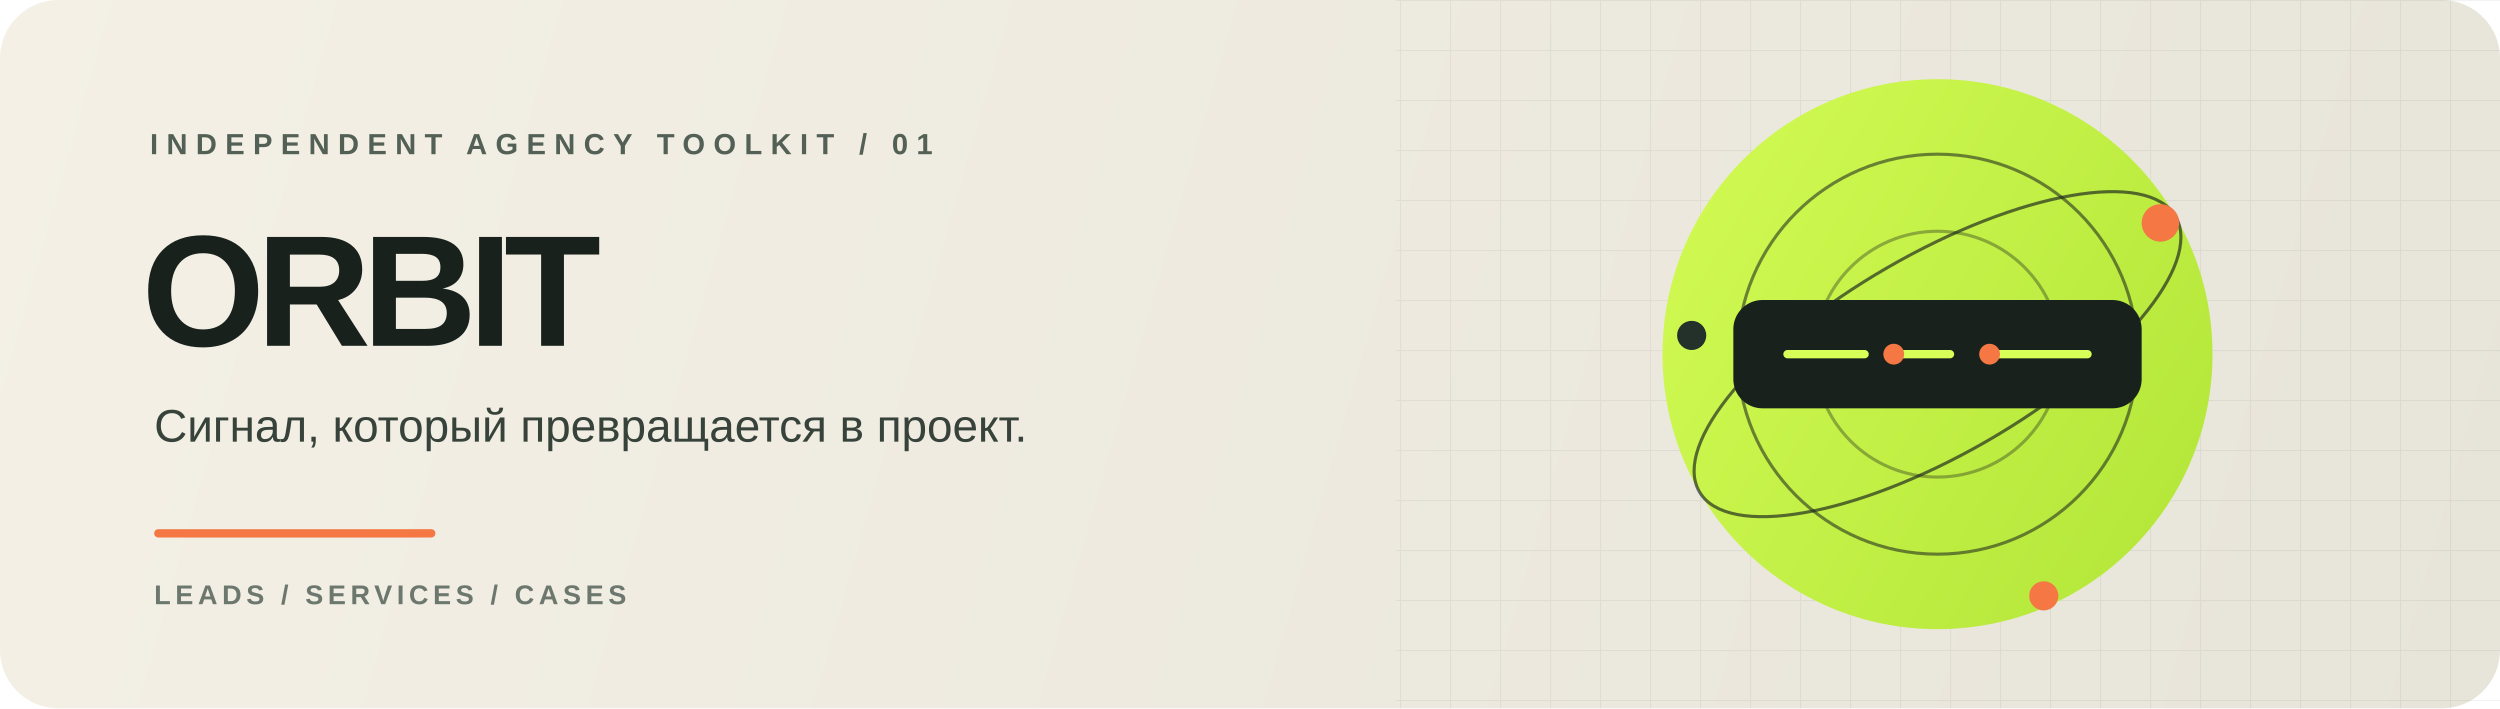
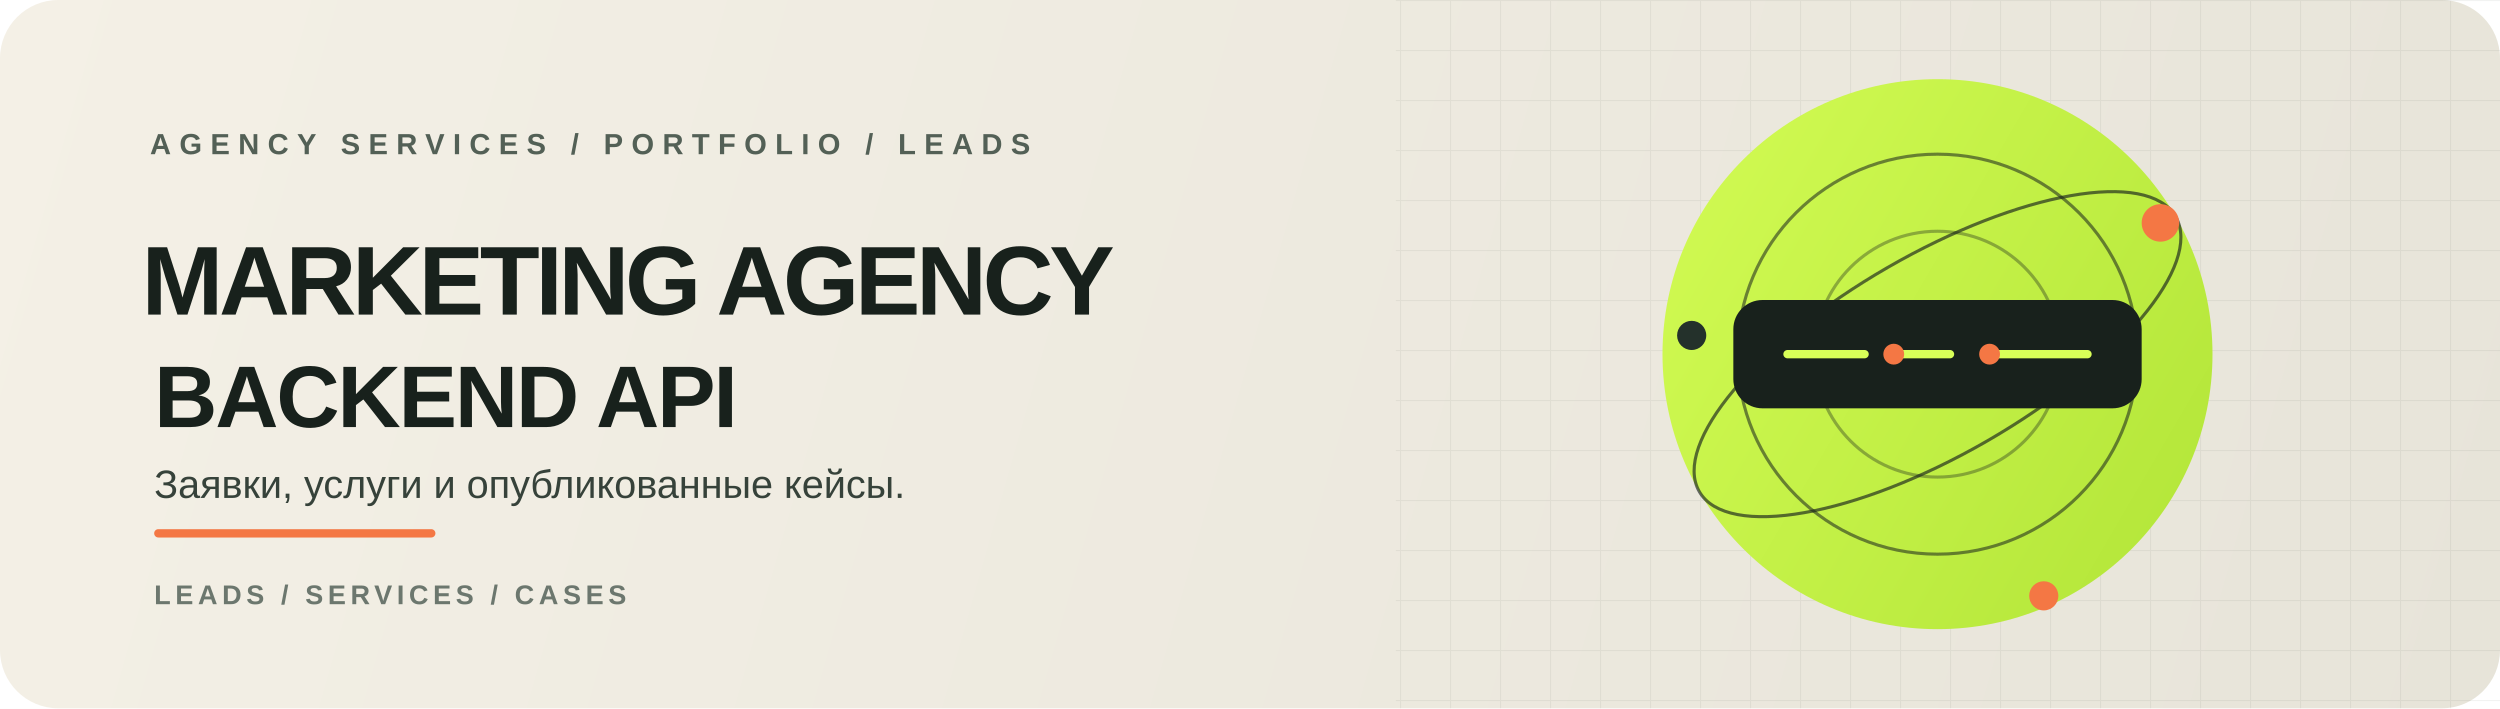
<svg xmlns="http://www.w3.org/2000/svg" width="1200" height="340" viewBox="0 0 1200 340" fill="none">
  <defs>
    <linearGradient id="paper" x1="0" y1="0" x2="1200" y2="340" gradientUnits="userSpaceOnUse">
      <stop stop-color="#F4F0E6" />
      <stop offset="1" stop-color="#E7E4D9" />
    </linearGradient>
    <linearGradient id="orb" x1="720" y1="70" x2="1080" y2="280" gradientUnits="userSpaceOnUse">
      <stop stop-color="#D8FF58" />
      <stop offset="1" stop-color="#B1E437" />
    </linearGradient>
    <pattern id="grid" width="24" height="24" patternUnits="userSpaceOnUse">
      <path d="M24 0H0V24" stroke="#202624" stroke-opacity=".08" />
    </pattern>
  </defs>
  <rect width="1200" height="340" rx="28" fill="url(#paper)" />
  <rect x="670" width="530" height="340" fill="url(#grid)" opacity=".72" />
  <circle cx="930" cy="170" r="132" fill="url(#orb)" />
  <circle cx="930" cy="170" r="96" stroke="#18211C" stroke-width="1.5" stroke-opacity=".55" />
  <circle cx="930" cy="170" r="59" stroke="#18211C" stroke-width="1.5" stroke-opacity=".35" />
  <ellipse cx="930" cy="170" rx="132" ry="48" transform="rotate(-30 930 170)" stroke="#18211C" stroke-width="1.5" stroke-opacity=".65" />
  <circle cx="1037" cy="107" r="9" fill="#F47744" />
  <circle cx="812" cy="161" r="7" fill="#24312B" />
  <circle cx="981" cy="286" r="7" fill="#F47744" />
  <rect x="832" y="144" width="196" height="52" rx="14" fill="#18211C" />
  <path d="M858 170h37m17 0h24m17 0h49" stroke="#D8FF58" stroke-width="4" stroke-linecap="round" />
  <circle cx="909" cy="170" r="5" fill="#F47744" />
  <circle cx="955" cy="170" r="5" fill="#F47744" />
-   <text x="72" y="74" fill="#536056" font-family="Segoe UI,Arial,sans-serif" font-size="14" font-weight="700" letter-spacing="4">INDEPENDENT AGENCY TOOLKIT / 01</text>
-   <text x="68" y="166" fill="#18211C" font-family="Segoe UI,Arial,sans-serif" font-size="76" font-weight="800" letter-spacing="-4">ORBIT</text>
-   <text x="74" y="212" fill="#36423A" font-family="Segoe UI,Arial,sans-serif" font-size="22">Сигнал, который превращается в проект.</text>
+   <text x="72" y="74" fill="#536056" font-family="Segoe UI,Arial,sans-serif" font-size="14" font-weight="700" letter-spacing="4">AGENCY SERVICES / PORTFOLIO / LEADS</text>
+   <text x="68" y="151" fill="#18211C" font-family="Segoe UI,Arial,sans-serif" font-size="47" font-weight="800" letter-spacing="-2">MARKETING AGENCY</text>
+   <text x="74" y="205" fill="#18211C" font-family="Segoe UI,Arial,sans-serif" font-size="42" font-weight="750" letter-spacing="-1">BACKEND API</text>
+   <text x="74" y="239" fill="#36423A" font-family="Segoe UI,Arial,sans-serif" font-size="19">Заявки, услуги и опубликованные кейсы.</text>
  <rect x="74" y="254" width="135" height="4" rx="2" fill="#F47744" />
  <text x="74" y="290" fill="#6C776E" font-family="Segoe UI,Arial,sans-serif" font-size="13" font-weight="700" letter-spacing="2.2">LEADS  /  SERVICES  /  CASES</text>
</svg>
